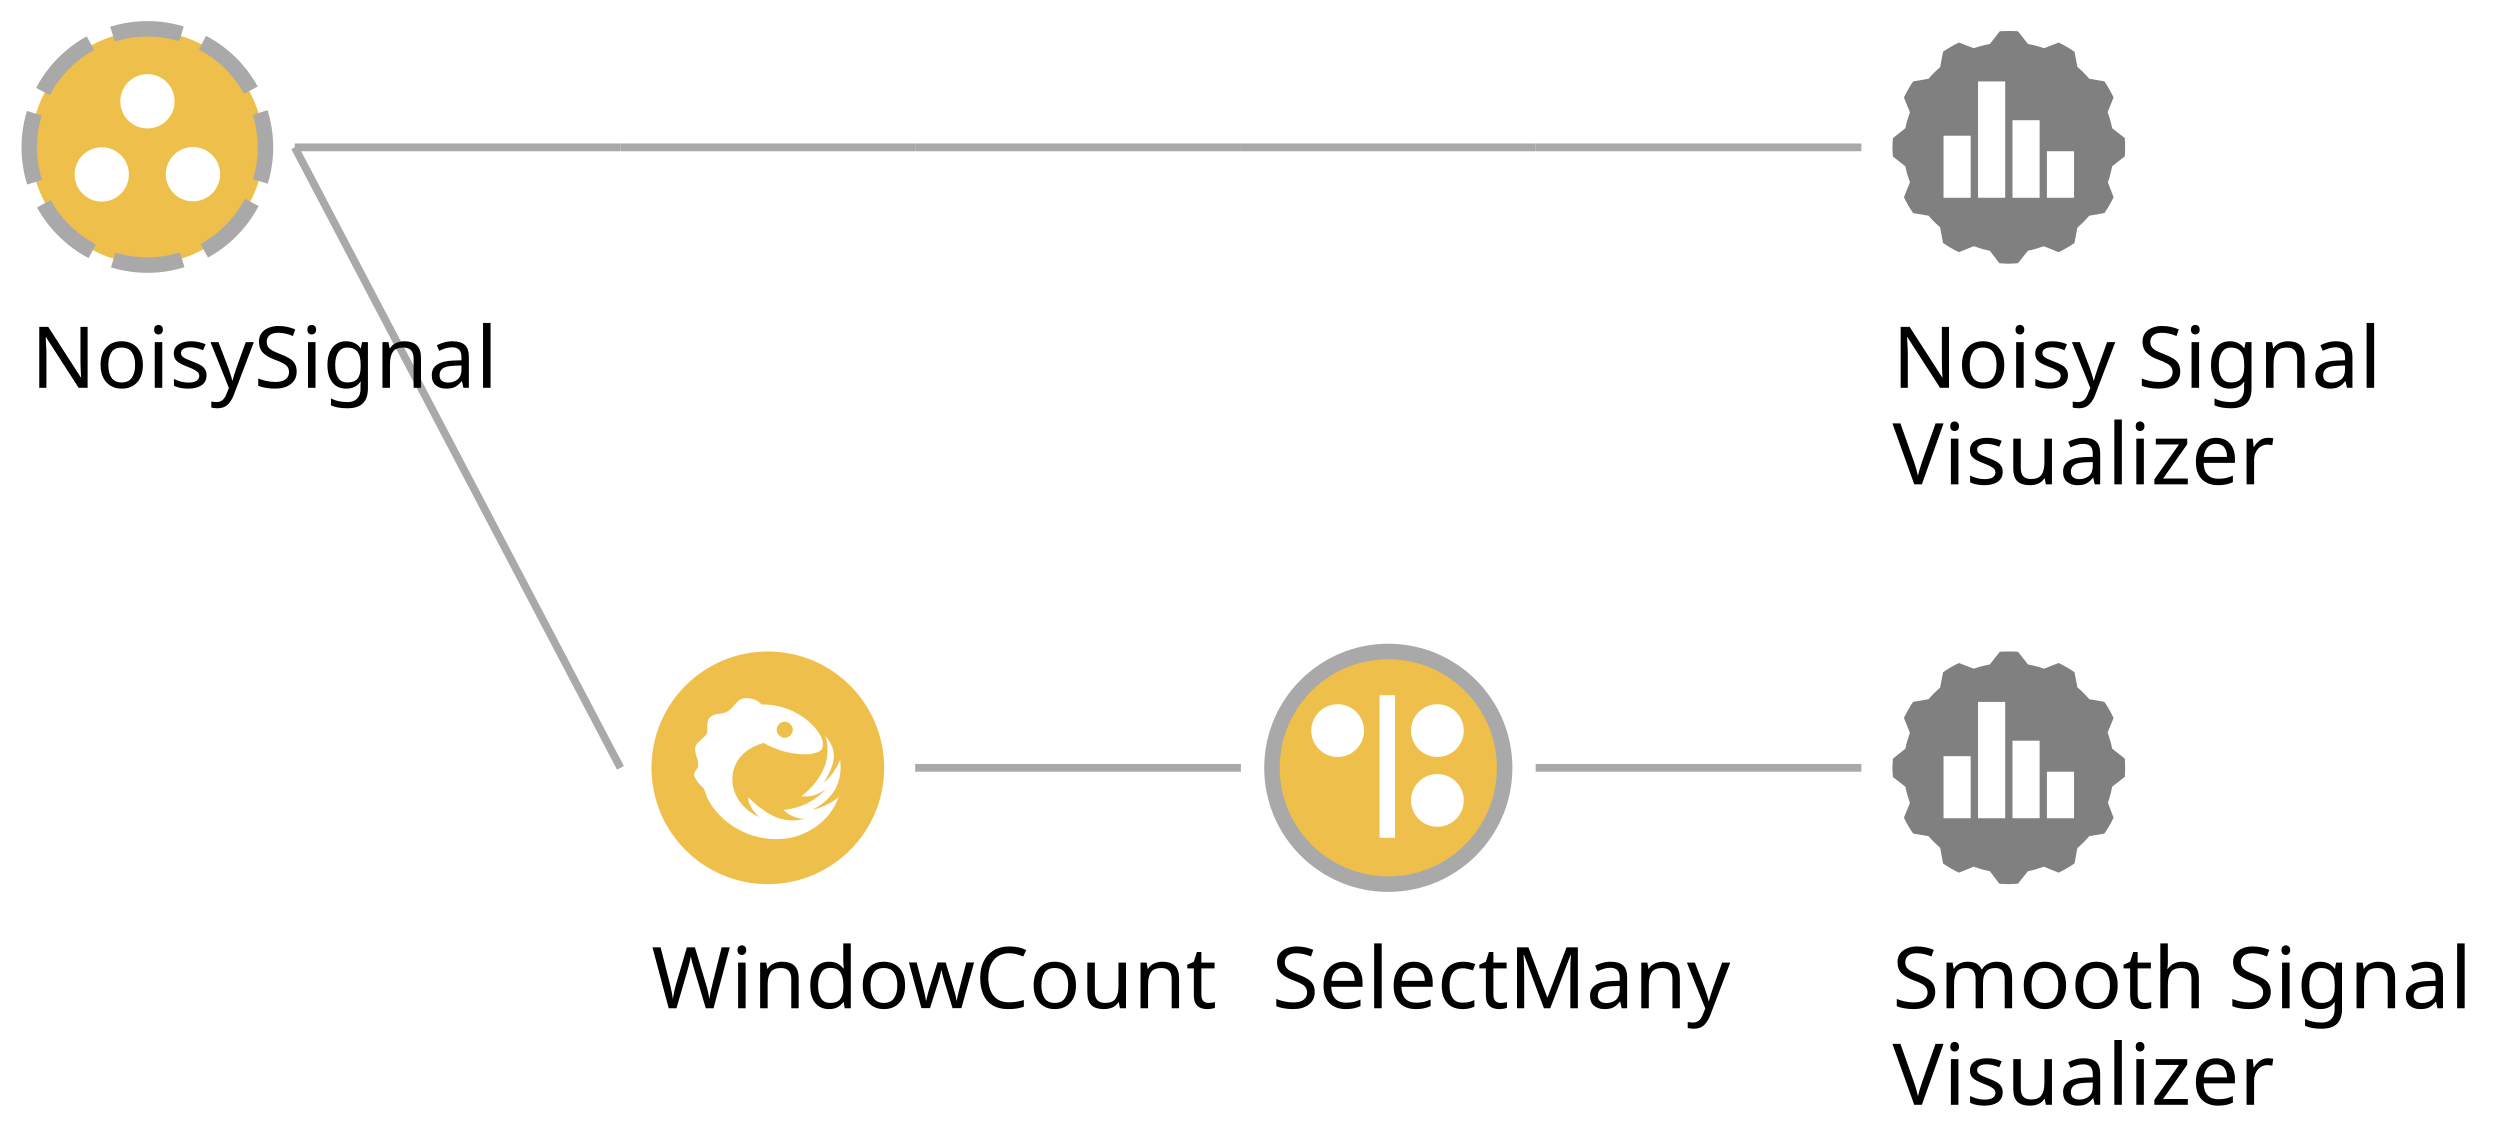
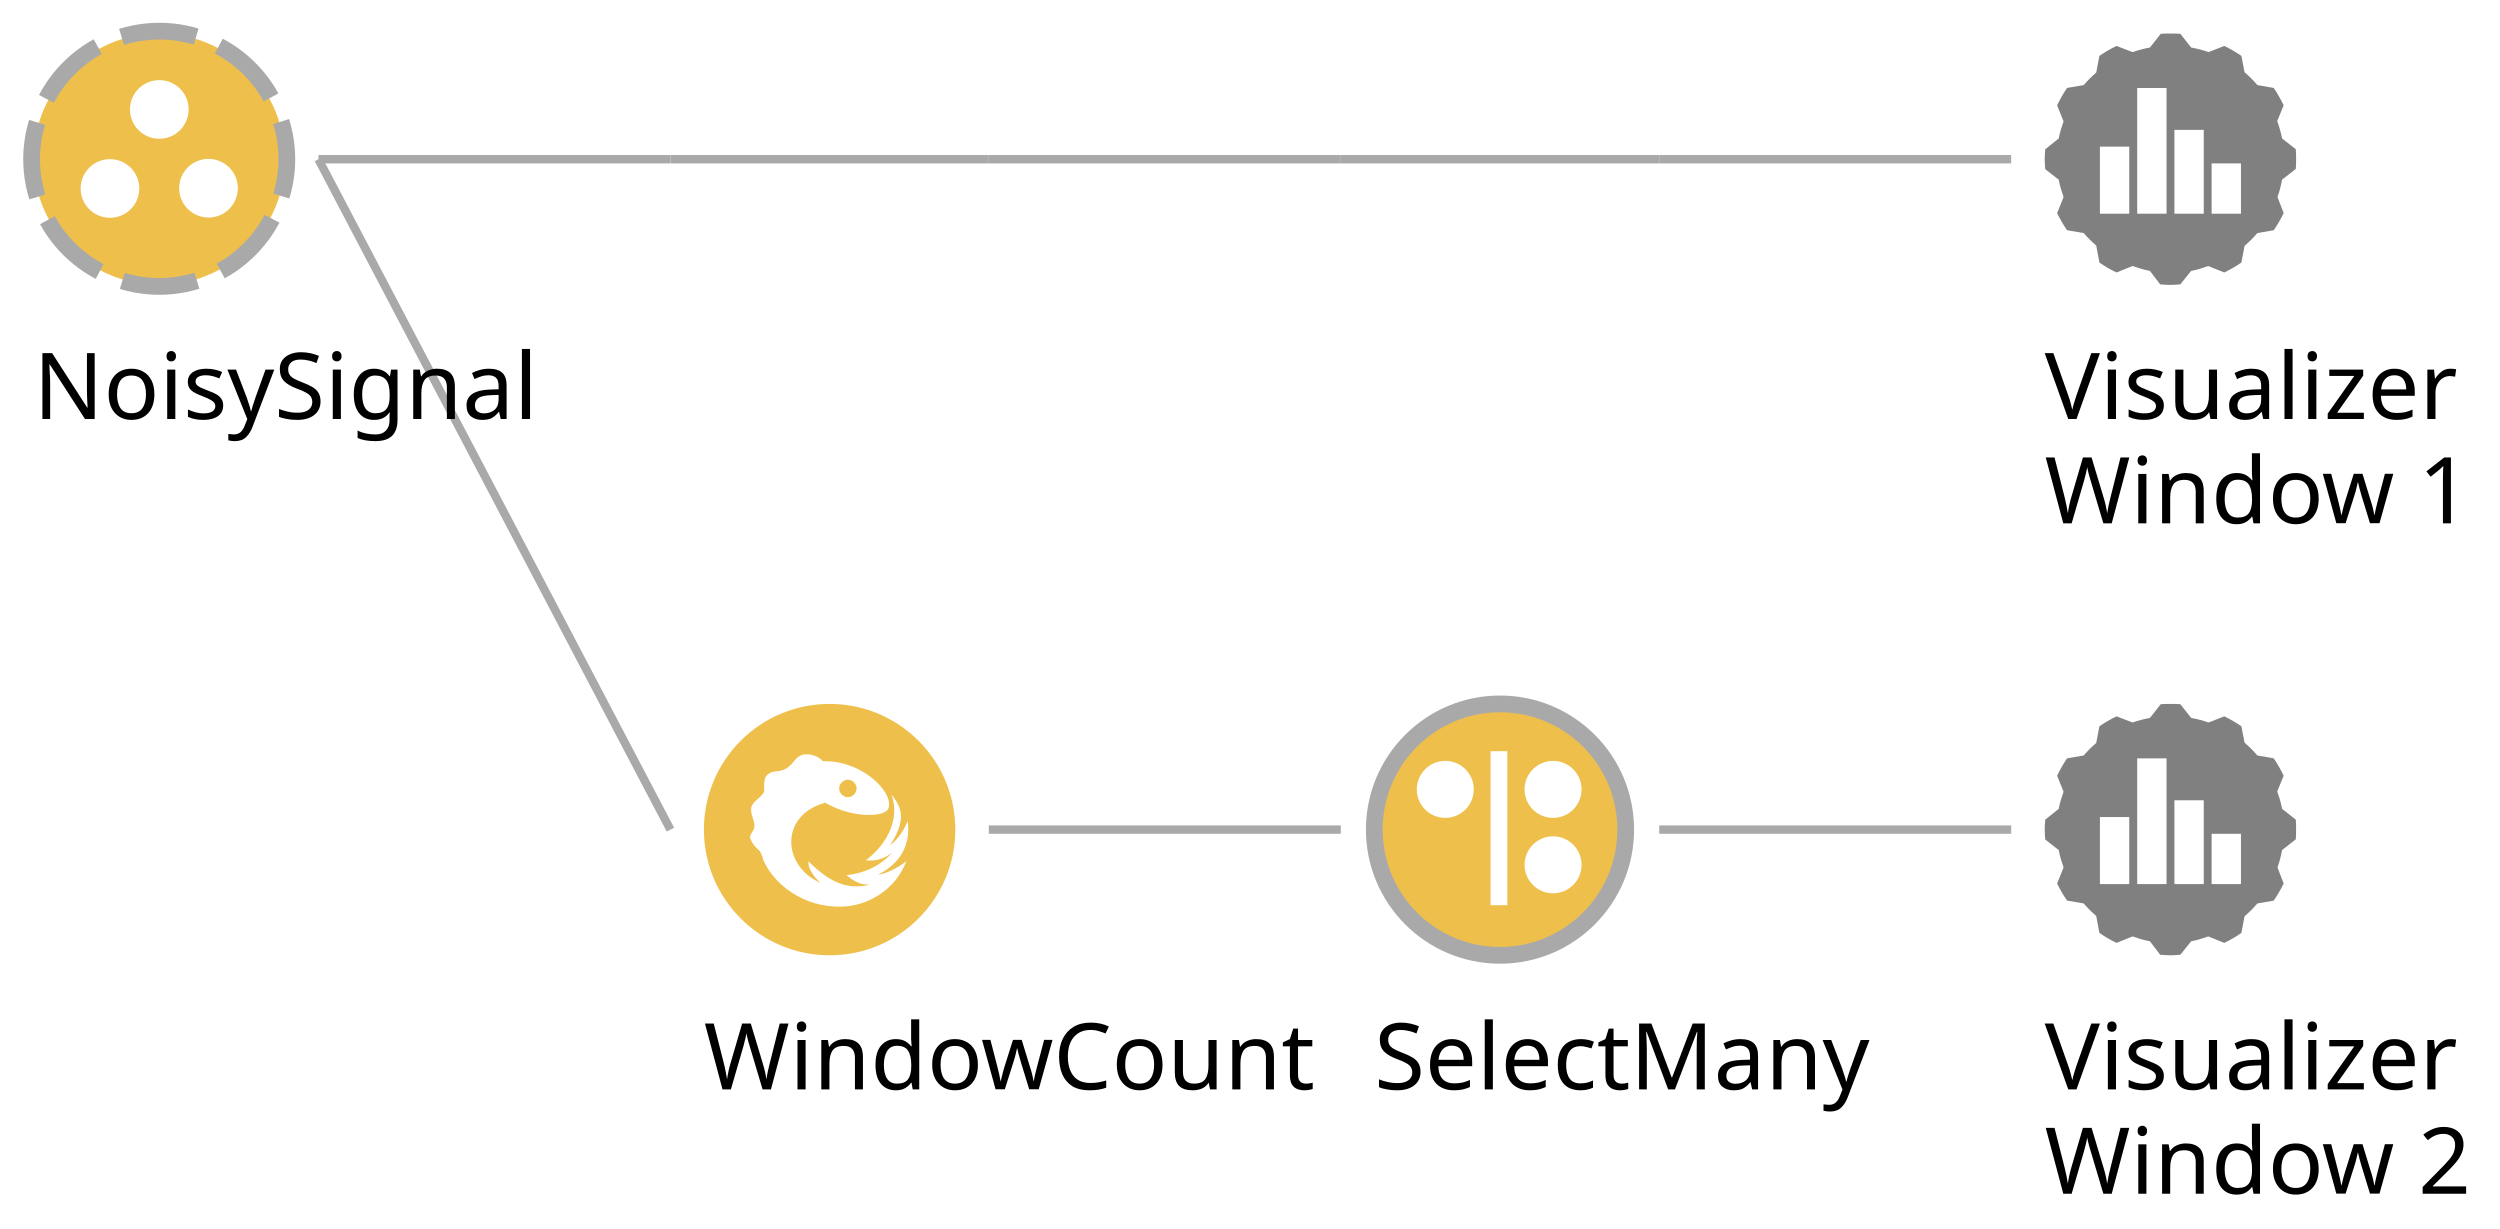
- <svg xmlns="http://www.w3.org/2000/svg" width="322.338" height="146.65" id="SvgGdi_output">
+ <svg xmlns="http://www.w3.org/2000/svg" width="298.333" height="146.65" id="SvgGdi_output">
  <style>text { fill: #000; } @media (prefers-color-scheme: dark) { text { fill: #eee; } }</style>
  <rect id="background" height="100.00%" style="fill:none;" width="100.00%" y="0.00" x="0.00" />
  <g style="shape-rendering:auto;" id="root_group">
    <line y1="19.00" style="stroke:rgb(169,169,169);fill:none;stroke-linecap:butt;stroke-miterlimit:9;opacity:1;stroke-width:1;stroke-linejoin:miter;" id="2" x2="240.00" y2="19.00" x1="198.00" />
    <line y1="99.00" style="stroke:rgb(169,169,169);fill:none;stroke-linecap:butt;stroke-miterlimit:9;opacity:1;stroke-width:1;stroke-linejoin:miter;" id="3" x2="240.00" y2="99.00" x1="198.00" />
    <line y1="19.00" style="stroke:rgb(169,169,169);fill:none;stroke-linecap:butt;stroke-miterlimit:9;opacity:1;stroke-width:1;stroke-linejoin:miter;" id="4" x2="160.00" y2="19.00" x1="118.00" />
    <line y1="99.00" style="stroke:rgb(169,169,169);fill:none;stroke-linecap:butt;stroke-miterlimit:9;opacity:1;stroke-width:1;stroke-linejoin:miter;" id="5" x2="160.00" y2="99.00" x1="118.00" />
    <line y1="19.00" style="stroke:rgb(169,169,169);fill:none;stroke-linecap:butt;stroke-miterlimit:9;opacity:1;stroke-width:1;stroke-linejoin:miter;" id="6" x2="80.00" y2="19.00" x1="38.00" />
    <line y1="19.00" style="stroke:rgb(169,169,169);fill:none;stroke-linecap:butt;stroke-miterlimit:9;opacity:1;stroke-width:1;stroke-linejoin:miter;" id="7" x2="80.00" y2="99.00" x1="38.00" />
    <path d="M 15 0 C 15.401 0 15.794 0 16.187 0.033 L 17.476 1.671 C 18.195 1.804 18.878 1.977 19.552 2.218 L 21.429 1.483 C 22.14 1.823 22.829 2.227 23.473 2.67 L 23.849 4.621 C 24.395 5.087 24.913 5.605 25.379 6.151 L 27.33 6.494 C 27.773 7.138 28.177 7.861 28.517 8.571 L 27.746 10.448 C 27.987 11.122 28.196 11.805 28.329 12.523 L 29.967 13.813 C 29.998 14.206 30 14.599 30 15 30 15.392 29.997 15.769 29.967 16.154 L 28.329 17.44 C 28.198 18.146 28.017 18.852 27.782 19.516 L 28.517 21.429 C 28.176 22.143 27.775 22.826 27.33 23.473 L 25.379 23.813 C 24.913 24.358 24.395 24.877 23.849 25.342 L 23.473 27.33 C 22.828 27.774 22.14 28.177 21.429 28.517 L 19.516 27.746 C 18.851 27.982 18.184 28.198 17.476 28.329 L 16.187 29.934 C 15.793 29.965 15.401 30 15 30 14.599 30 14.173 29.966 13.78 29.934 L 12.56 28.329 C 11.862 28.2 11.141 27.977 10.484 27.746 L 8.571 28.517 C 7.856 28.176 7.174 27.776 6.527 27.33 L 6.151 25.306 C 5.617 24.848 5.114 24.348 4.658 23.813 L 2.67 23.473 C 2.225 22.826 1.824 22.143 1.483 21.429 L 2.254 19.516 C 2.023 18.859 1.8 18.138 1.671 17.44 L 0.066 16.187 C 0.035 15.794 -9.272993E-05 15.401 -9.272993E-05 15 -9.272993E-05 14.599 0.035 14.206 0.066 13.813 L 1.671 12.524 C 1.802 11.816 2.019 11.149 2.254 10.484 L 1.483 8.571 C 1.823 7.861 2.227 7.138 2.67 6.494 L 4.658 6.151 C 5.114 5.616 5.617 5.116 6.151 4.658 L 6.527 2.67 C 7.174 2.225 7.857 1.824 8.571 1.483 L 10.484 2.218 C 11.148 1.983 11.854 1.802 12.56 1.671 L 13.846 0.033 C 14.231 0.003 14.608 -0 15 -0 z " style="stroke:none;fill-rule:evenodd;opacity:1;fill:rgb(128,128,128);" transform="matrix(1.00 0.00 0.00 1.00 244.00 4.00 ) " id="40" />
    <rect id="47" height="8.00" style="stroke:none;opacity:1;fill:rgb(255,255,255);" transform="matrix(1.00 0.00 0.00 1.00 244.00 4.00 ) " width="3.50" y="13.50" x="6.59" />
    <rect id="48" height="15.00" style="stroke:none;opacity:1;fill:rgb(255,255,255);" transform="matrix(1.00 0.00 0.00 1.00 244.00 4.00 ) " width="3.50" y="6.50" x="11.04" />
    <rect id="49" height="10.00" style="stroke:none;opacity:1;fill:rgb(255,255,255);" transform="matrix(1.00 0.00 0.00 1.00 244.00 4.00 ) " width="3.50" y="11.50" x="15.48" />
    <rect id="50" height="6.00" style="stroke:none;opacity:1;fill:rgb(255,255,255);" transform="matrix(1.00 0.00 0.00 1.00 244.00 4.00 ) " width="3.50" y="15.50" x="19.92" />
    <text id="51" transform="matrix(1.00 0.00 0.00 1.00 0.00 0.00 ) " x="244.00px" y="39.00px" style="stroke:none;clip-path:url(#53_text_clipper);font-family:Microsoft Sans Serif;font-size:8.25pt;opacity:1;">
-       <tspan dy="8.25pt" id="55">Noisy Signal </tspan>
+       <tspan dy="8.25pt" id="55">Visualizer</tspan>
    </text>
    <text id="57" transform="matrix(1.00 0.00 0.00 1.00 0.00 0.00 ) " x="244.00px" y="51.45px" style="stroke:none;clip-path:url(#59_text_clipper);font-family:Microsoft Sans Serif;font-size:8.25pt;opacity:1;">
-       <tspan dy="8.25pt" id="61">Visualizer</tspan>
+       <tspan dy="8.25pt" id="61">Window 1</tspan>
    </text>
    <path d="M 15 0 C 15.401 0 15.794 0 16.187 0.033 L 17.476 1.671 C 18.195 1.804 18.878 1.977 19.552 2.218 L 21.429 1.483 C 22.14 1.823 22.829 2.227 23.473 2.67 L 23.849 4.621 C 24.395 5.087 24.913 5.605 25.379 6.151 L 27.33 6.494 C 27.773 7.138 28.177 7.861 28.517 8.571 L 27.746 10.448 C 27.987 11.122 28.196 11.805 28.329 12.523 L 29.967 13.813 C 29.998 14.206 30 14.599 30 15 30 15.392 29.997 15.769 29.967 16.154 L 28.329 17.44 C 28.198 18.146 28.017 18.852 27.782 19.516 L 28.517 21.429 C 28.176 22.143 27.775 22.826 27.33 23.473 L 25.379 23.813 C 24.913 24.358 24.395 24.877 23.849 25.342 L 23.473 27.33 C 22.828 27.774 22.14 28.177 21.429 28.517 L 19.516 27.746 C 18.851 27.982 18.184 28.198 17.476 28.329 L 16.187 29.934 C 15.793 29.965 15.401 30 15 30 14.599 30 14.173 29.966 13.78 29.934 L 12.56 28.329 C 11.862 28.2 11.141 27.977 10.484 27.746 L 8.571 28.517 C 7.856 28.176 7.174 27.776 6.527 27.33 L 6.151 25.306 C 5.617 24.848 5.114 24.348 4.658 23.813 L 2.67 23.473 C 2.225 22.826 1.824 22.143 1.483 21.429 L 2.254 19.516 C 2.023 18.859 1.8 18.138 1.671 17.44 L 0.066 16.187 C 0.035 15.794 -9.272993E-05 15.401 -9.272993E-05 15 -9.272993E-05 14.599 0.035 14.206 0.066 13.813 L 1.671 12.524 C 1.802 11.816 2.019 11.149 2.254 10.484 L 1.483 8.571 C 1.823 7.861 2.227 7.138 2.67 6.494 L 4.658 6.151 C 5.114 5.616 5.617 5.116 6.151 4.658 L 6.527 2.67 C 7.174 2.225 7.857 1.824 8.571 1.483 L 10.484 2.218 C 11.148 1.983 11.854 1.802 12.56 1.671 L 13.846 0.033 C 14.231 0.003 14.608 -0 15 -0 z " style="stroke:none;fill-rule:evenodd;opacity:1;fill:rgb(128,128,128);" transform="matrix(1.00 0.00 0.00 1.00 244.00 84.00 ) " id="63" />
    <rect id="64" height="8.00" style="stroke:none;opacity:1;fill:rgb(255,255,255);" transform="matrix(1.00 0.00 0.00 1.00 244.00 84.00 ) " width="3.50" y="13.50" x="6.59" />
    <rect id="65" height="15.00" style="stroke:none;opacity:1;fill:rgb(255,255,255);" transform="matrix(1.00 0.00 0.00 1.00 244.00 84.00 ) " width="3.50" y="6.50" x="11.04" />
    <rect id="66" height="10.00" style="stroke:none;opacity:1;fill:rgb(255,255,255);" transform="matrix(1.00 0.00 0.00 1.00 244.00 84.00 ) " width="3.50" y="11.50" x="15.48" />
    <rect id="67" height="6.00" style="stroke:none;opacity:1;fill:rgb(255,255,255);" transform="matrix(1.00 0.00 0.00 1.00 244.00 84.00 ) " width="3.50" y="15.50" x="19.92" />
    <text id="68" transform="matrix(1.00 0.00 0.00 1.00 0.00 0.00 ) " x="244.00px" y="119.00px" style="stroke:none;clip-path:url(#70_text_clipper);font-family:Microsoft Sans Serif;font-size:8.25pt;opacity:1;">
-       <tspan dy="8.25pt" id="72">Smooth Signal </tspan>
+       <tspan dy="8.25pt" id="72">Visualizer</tspan>
    </text>
    <text id="74" transform="matrix(1.00 0.00 0.00 1.00 0.00 0.00 ) " x="244.00px" y="131.45px" style="stroke:none;clip-path:url(#76_text_clipper);font-family:Microsoft Sans Serif;font-size:8.25pt;opacity:1;">
-       <tspan dy="8.25pt" id="78">Visualizer</tspan>
+       <tspan dy="8.25pt" id="78">Window 2</tspan>
    </text>
    <line y1="19.00" style="stroke:rgb(169,169,169);fill:none;stroke-linecap:butt;stroke-miterlimit:9;opacity:1;stroke-width:1;stroke-linejoin:miter;" id="80" x2="198.00" y2="19.00" x1="160.00" />
    <ellipse id="83" cy="15.00" cx="15.00" transform="matrix(1.00 0.00 0.00 1.00 164.00 84.00 ) " rx="15.00" ry="15.00" style="stroke:none;opacity:1;fill:rgb(238,192,75);" />
    <ellipse id="86" cy="15.00" cx="15.00" transform="matrix(1.00 0.00 0.00 1.00 164.00 84.00 ) " rx="15.00" ry="15.00" style="stroke:rgb(169,169,169);fill:none;stroke-linecap:butt;stroke-miterlimit:9;opacity:1;stroke-width:2;stroke-linejoin:miter;" />
    <path transform="matrix(1.00 0.00 0.00 1.00 164.00 84.00 ) " id="93" style="stroke:rgb(255,255,255);fill:none;stroke-linecap:butt;stroke-miterlimit:9;opacity:1;stroke-width:2;stroke-linejoin:miter;" d="M 14.876 5.641 14.876 24.023 " />
    <ellipse id="94" cy="10.20" cx="8.47" transform="matrix(1.00 0.00 0.00 1.00 164.00 84.00 ) " rx="3.40" ry="3.40" style="stroke:none;opacity:1;fill:rgb(255,255,255);" />
    <ellipse id="95" cy="10.20" cx="21.33" transform="matrix(1.00 0.00 0.00 1.00 164.00 84.00 ) " rx="3.40" ry="3.40" style="stroke:none;opacity:1;fill:rgb(255,255,255);" />
    <ellipse id="96" cy="19.20" cx="21.33" transform="matrix(1.00 0.00 0.00 1.00 164.00 84.00 ) " rx="3.40" ry="3.40" style="stroke:none;opacity:1;fill:rgb(255,255,255);" />
    <text id="97" transform="matrix(1.00 0.00 0.00 1.00 0.00 0.00 ) " x="164.00px" y="119.00px" style="stroke:none;clip-path:url(#99_text_clipper);font-family:Microsoft Sans Serif;font-size:8.25pt;opacity:1;">
      <tspan dy="8.25pt" id="101">SelectMany</tspan>
    </text>
    <line y1="19.00" style="stroke:rgb(169,169,169);fill:none;stroke-linecap:butt;stroke-miterlimit:9;opacity:1;stroke-width:1;stroke-linejoin:miter;" id="103" x2="118.00" y2="19.00" x1="80.00" />
    <ellipse id="104" cy="15.00" cx="15.00" transform="matrix(1.00 0.00 0.00 1.00 84.00 84.00 ) " rx="15.00" ry="15.00" style="stroke:none;opacity:1;fill:rgb(238,192,75);" />
    <path transform="matrix(1.00 0.00 0.00 1.00 84.00 84.00 ) " id="107" d="M 12.246 6.014 12.246 6.02 C 12.058 6.02 11.895 6.04 11.767 6.066 10.869 6.353 10.896 6.934 9.877 7.686 8.863 8.264 8.353 7.82 7.615 8.42 6.878 9.016 7.393 10.383 7.084 10.648 6.777 11.18 5.826 11.655 5.652 12.326 5.509 13.185 6.042 13.797 6.021 14.533 6.083 15.146 5.411 15.495 5.508 15.992 5.797 16.804 6.354 17.292 6.617 17.518 6.663 17.55 6.7 17.599 6.715 17.602 6.791 17.792 6.859 17.986 6.955 18.166 6.95 18.14 6.949 18.114 6.943 18.088 6.998 18.305 7.055 18.524 7.133 18.738 8.683 22.099 12.814 24.686 17.342 24.117 19.541 23.848 22.824 22.332 24.166 18.738 23.22 19.587 21.532 20.324 20.777 20.381 23.33 19.105 24.707 16.937 24.32 13.975 23.792 15.233 23.093 16.201 22.221 16.865 24.075 13.976 23.757 12.481 22.385 10.84 23.366 13.539 22.097 16.534 19.332 18.664 20.452 18.785 21.517 18.516 22.502 17.713 21.013 19.374 19.15 20.208 17.014 20.436 18.034 21.303 19.018 21.695 19.959 21.527 17.345 22.249 15.155 21.454 12.49 18.801 12.351 19.515 13.105 20.628 13.883 21.338 9.373 19.383 8.976 13.296 14.469 11.793 14.472 11.793 14.475 11.794 14.478 11.793 17.75 13.707 21.865 13.581 22.051 12.344 22.509 10.861 19.965 7.805 16.162 7.008 15.462 6.871 14.792 6.817 14.154 6.836 14.167 6.836 14.179 6.836 14.191 6.826 13.584 6.177 12.81 6.012 12.246 6.014 z M 17.178 9.047 C 17.724 9.047 18.223 9.544 18.223 10.09 18.223 10.636 17.724 11.133 17.178 11.133 16.632 11.133 16.135 10.636 16.135 10.09 16.135 9.544 16.632 9.047 17.178 9.047 z " style="stroke:none;fill-rule:evenodd;opacity:1;fill:rgb(255,255,255);" />
    <text id="108" transform="matrix(1.00 0.00 0.00 1.00 0.00 0.00 ) " x="84.00px" y="119.00px" style="stroke:none;clip-path:url(#110_text_clipper);font-family:Microsoft Sans Serif;font-size:8.25pt;opacity:1;">
      <tspan dy="8.25pt" id="112">WindowCount</tspan>
    </text>
    <ellipse id="114" cy="15.00" cx="15.00" transform="matrix(1.00 0.00 0.00 1.00 4.00 4.00 ) " rx="15.00" ry="15.00" style="stroke:none;opacity:1;fill:rgb(238,192,75);" />
    <path style="stroke:rgb(169,169,169);fill:none;stroke-linecap:butt;stroke-miterlimit:9;opacity:1;stroke-width:2;stroke-linejoin:miter;" transform="matrix(1.00 0.00 0.00 1.00 4.00 4.00 ) " id="117" d="M 1.536 7.8 C 1.991 6.939 2.528 6.12 3.14 5.359 3.753 4.597 4.44 3.891 5.197 3.254 5.953 2.617 6.778 2.049 7.665 1.563 M 0.454 19.5 C 0.144 18.496 -0.057 17.483 -0.156 16.477 -0.255 15.47 -0.252 14.468 -0.153 13.484 -0.053 12.501 0.141 11.535 0.425 10.599 M 7.892 28.399 C 7.031 27.945 6.213 27.408 5.451 26.795 4.689 26.183 3.983 25.495 3.346 24.739 2.71 23.983 2.142 23.157 1.655 22.27 M 19.494 29.499 C 18.49 29.81 17.478 30.01 16.471 30.11 15.464 30.208 14.463 30.205 13.479 30.102 12.495 30.003 11.529 29.808 10.594 29.524 M 28.464 22.099 C 28.009 22.961 27.472 23.779 26.86 24.541 26.247 25.303 25.559 26.008 24.803 26.645 24.047 27.282 23.222 27.85 22.335 28.337 M 29.546 10.499 C 29.856 11.504 30.057 12.516 30.156 13.522 30.255 14.529 30.251 15.531 30.152 16.515 30.053 17.499 29.858 18.465 29.574 19.4 M 22.108 1.5 C 22.969 1.955 23.787 2.492 24.549 3.104 25.311 3.716 26.017 4.404 26.654 5.16 27.291 5.917 27.859 6.742 28.345 7.629 M 10.505 0.4 C 11.509 0.09 12.521 -0.111 13.528 -0.21 14.535 -0.309 15.536 -0.306 16.52 -0.21 17.504 -0.111 18.47 0.084 19.405 0.367 " />
    <ellipse id="123" cy="9.06" cx="15.01" transform="matrix(1.00 0.00 0.00 1.00 4.00 4.00 ) " rx="3.50" ry="3.50" style="stroke:none;opacity:1;fill:rgb(255,255,255);" />
    <ellipse id="124" cy="18.49" cx="9.12" transform="matrix(1.00 0.00 0.00 1.00 4.00 4.00 ) " rx="3.50" ry="3.50" style="stroke:none;opacity:1;fill:rgb(255,255,255);" />
    <ellipse id="125" cy="18.46" cx="20.88" transform="matrix(1.00 0.00 0.00 1.00 4.00 4.00 ) " rx="3.50" ry="3.50" style="stroke:none;opacity:1;fill:rgb(255,255,255);" />
    <text id="126" transform="matrix(1.00 0.00 0.00 1.00 0.00 0.00 ) " x="4.00px" y="39.00px" style="stroke:none;clip-path:url(#128_text_clipper);font-family:Microsoft Sans Serif;font-size:8.25pt;opacity:1;">
      <tspan dy="8.25pt" id="130">NoisySignal</tspan>
    </text>
  </g>
  <defs id="clips_hatches_and_gradients">
    <clipPath id="53_text_clipper">
-       <rect x="244.00" y="39.00" width="66.70" height="27.65" id="54" />
+       <rect x="244.00" y="39.00" width="53.33" height="27.65" id="54" />
    </clipPath>
    <clipPath id="59_text_clipper">
-       <rect x="244.00" y="51.45" width="66.70" height="27.65" id="60" />
+       <rect x="244.00" y="51.45" width="53.33" height="27.65" id="60" />
    </clipPath>
    <clipPath id="70_text_clipper">
-       <rect x="244.00" y="119.00" width="77.34" height="27.65" id="71" />
+       <rect x="244.00" y="119.00" width="53.33" height="27.65" id="71" />
    </clipPath>
    <clipPath id="76_text_clipper">
-       <rect x="244.00" y="131.45" width="77.34" height="27.65" id="77" />
+       <rect x="244.00" y="131.45" width="53.33" height="27.65" id="77" />
    </clipPath>
    <clipPath id="99_text_clipper">
      <rect x="164.00" y="119.00" width="62.93" height="13.83" id="100" />
    </clipPath>
    <clipPath id="110_text_clipper">
      <rect x="84.00" y="119.00" width="74.25" height="13.83" id="111" />
    </clipPath>
    <clipPath id="128_text_clipper">
      <rect x="4.00" y="39.00" width="63.69" height="13.83" id="129" />
    </clipPath>
  </defs>
</svg>
